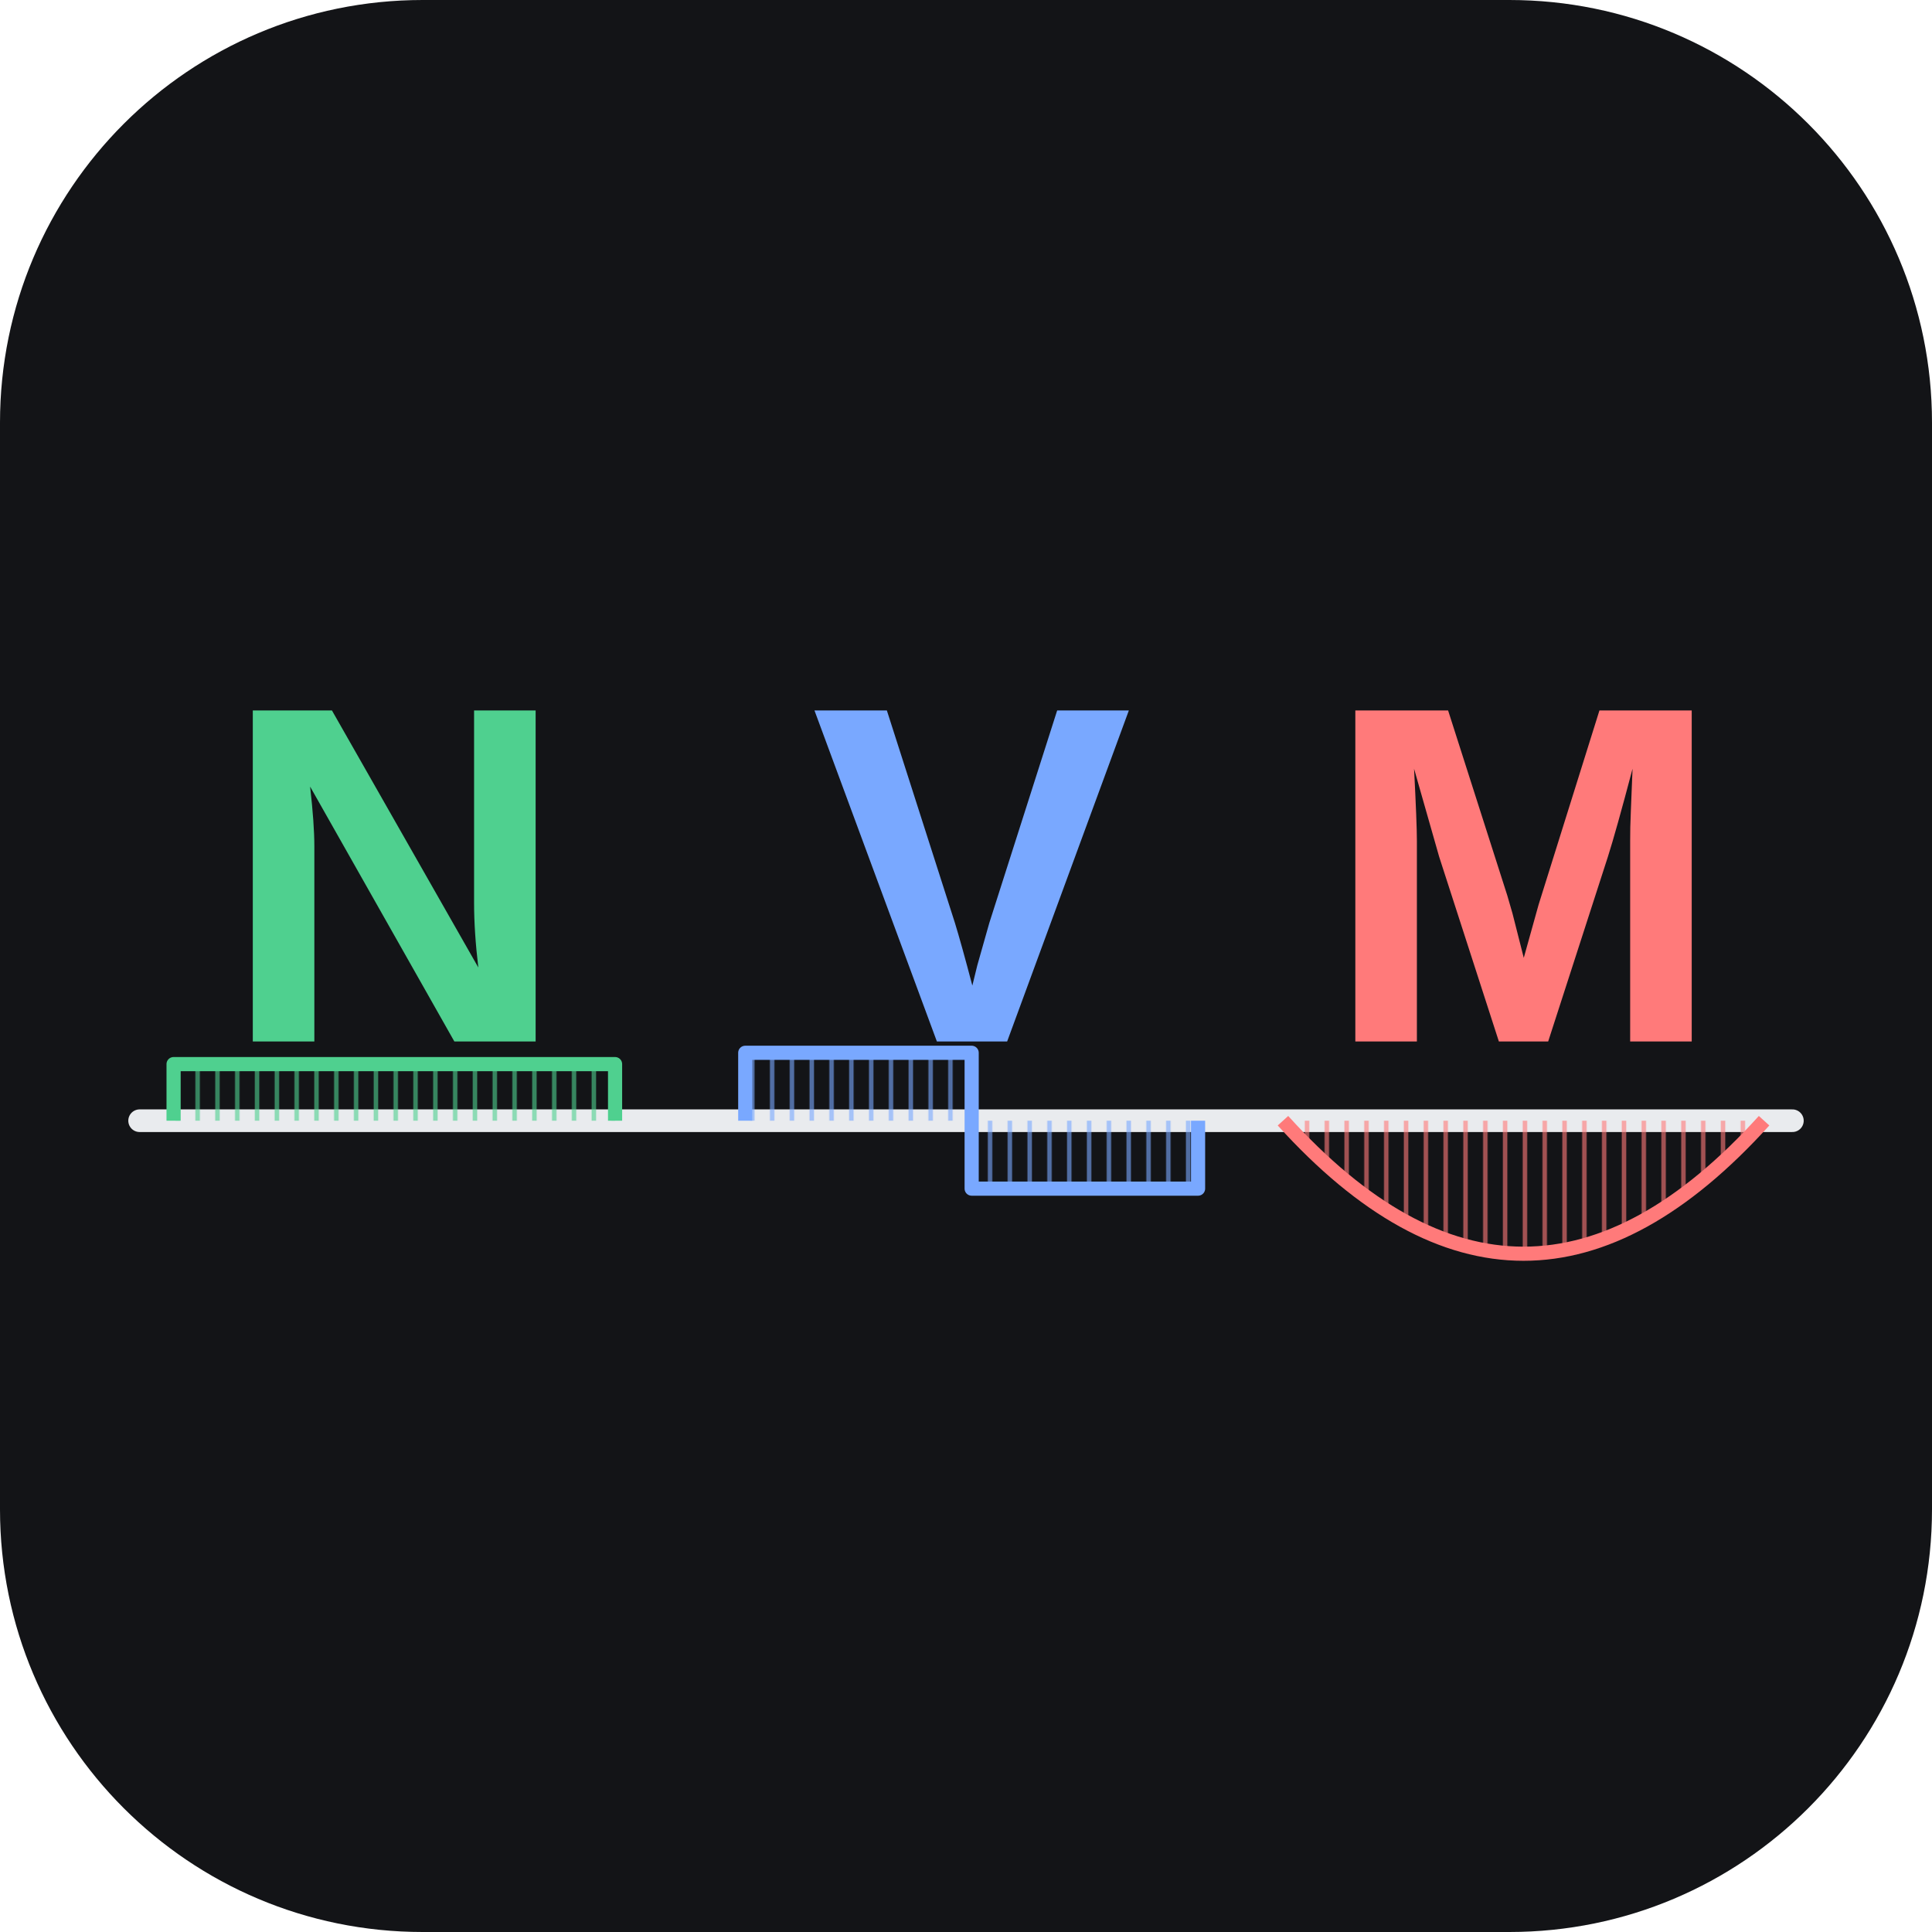
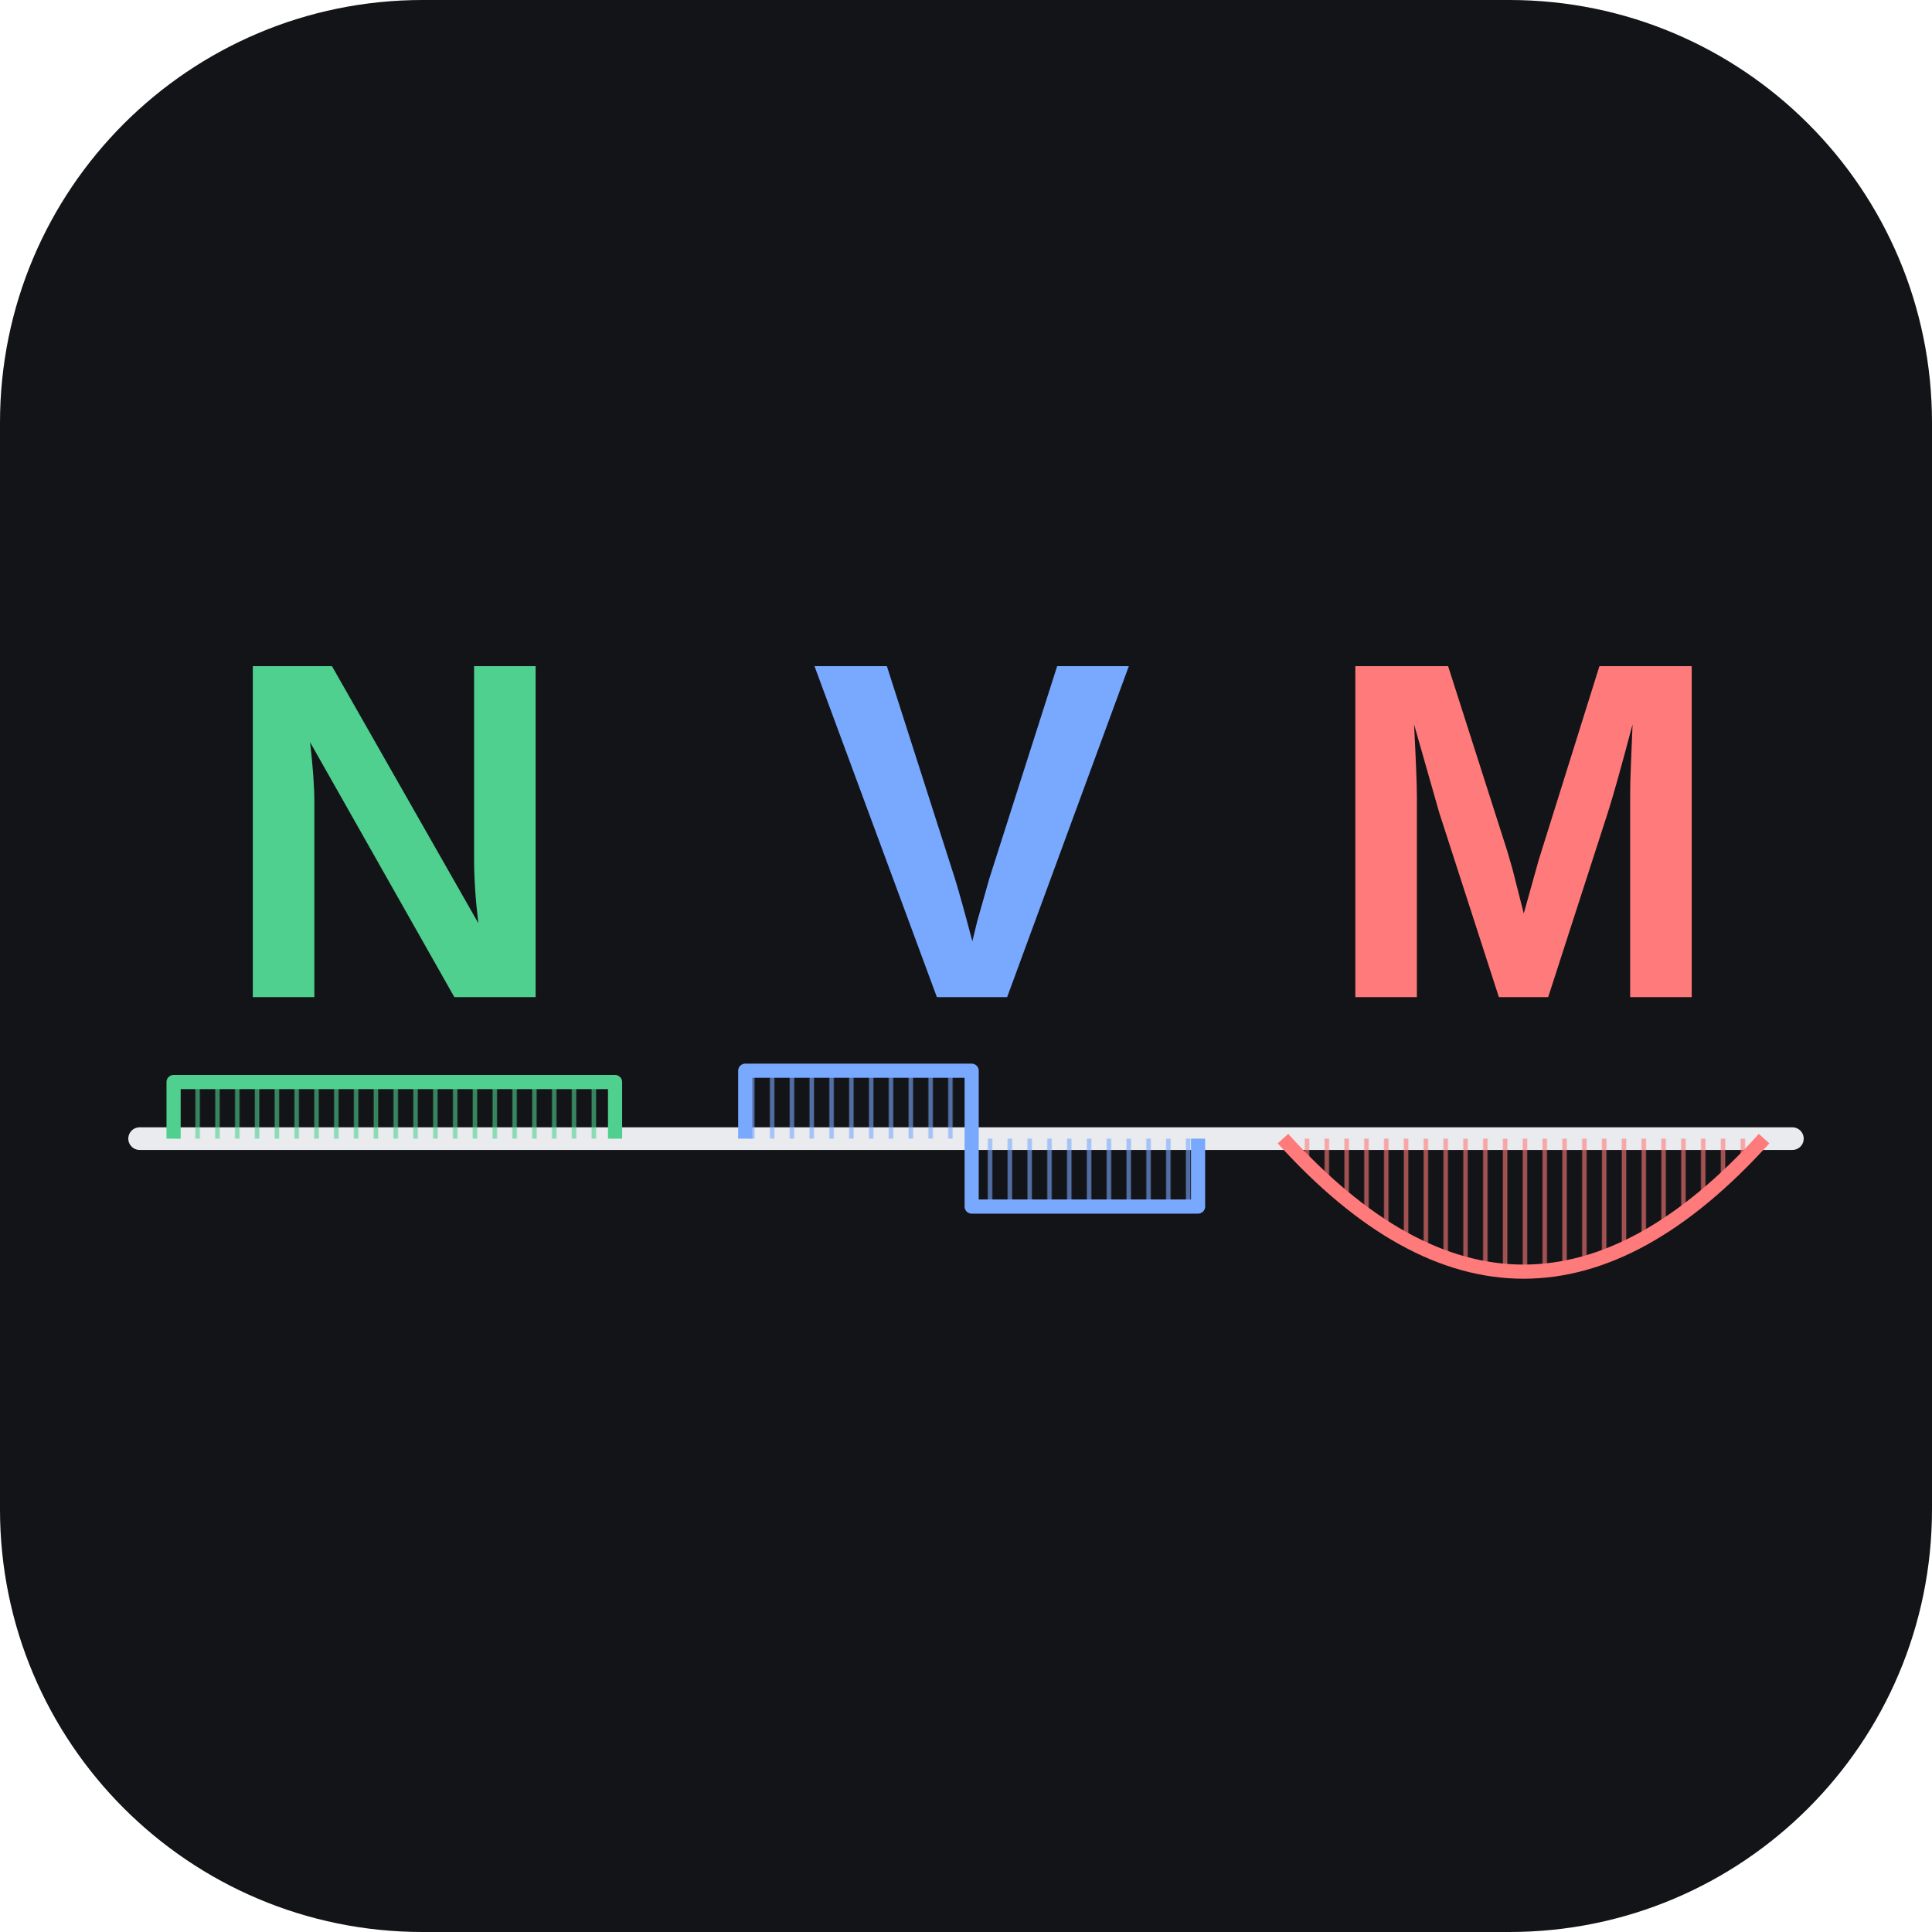
<svg xmlns="http://www.w3.org/2000/svg" viewBox="0 0 512 512">
  <defs>
    <pattern id="hn" width="7" height="7" patternUnits="userSpaceOnUse">
      <line x1="3.5" y1="0" x2="3.5" y2="7" stroke="#4fd08f" stroke-width="1.6" opacity=".6" />
    </pattern>
    <pattern id="hv" width="7" height="7" patternUnits="userSpaceOnUse">
      <line x1="3.5" y1="0" x2="3.5" y2="7" stroke="#79a8ff" stroke-width="1.6" opacity=".6" />
    </pattern>
    <pattern id="hm" width="7" height="7" patternUnits="userSpaceOnUse">
      <line x1="3.5" y1="0" x2="3.5" y2="7" stroke="#ff7a7a" stroke-width="1.6" opacity=".6" />
    </pattern>
  </defs>
  <rect width="512" height="512" rx="112" fill="#131417" />
-   <g transform="translate(23.5 150) scale(.75)">
+   <g transform="translate(23.5 154.75) scale(.75)">
    <g font-family="Barlow Semi Condensed, Arial Narrow, Arial, sans-serif" font-weight="800" font-size="170" text-anchor="middle">
-       <text x="108" y="168" fill="#4fd08f">N</text>
-       <text x="312" y="168" fill="#79a8ff">V</text>
-       <text x="507" y="168" fill="#ff7a7a">M</text>
+       <text x="108" y="146" fill="#4fd08f">N</text>
+       <text x="312" y="146" fill="#79a8ff">V</text>
+       <text x="507" y="146" fill="#ff7a7a">M</text>
    </g>
    <line x1="18" y1="196" x2="602" y2="196" stroke="#e9ebee" stroke-width="8" stroke-linecap="round" />
    <path d="M30 196 V176 H186 V196" fill="url(#hn)" stroke="#4fd08f" stroke-width="5" stroke-linejoin="round" />
    <path d="M232 196 V172 H312 V220 H392 V196" fill="url(#hv)" stroke="#79a8ff" stroke-width="5" stroke-linejoin="round" />
    <path d="M422 196 Q 507 290 592 196" fill="url(#hm)" stroke="#ff7a7a" stroke-width="5" stroke-linejoin="round" />
  </g>
</svg>
